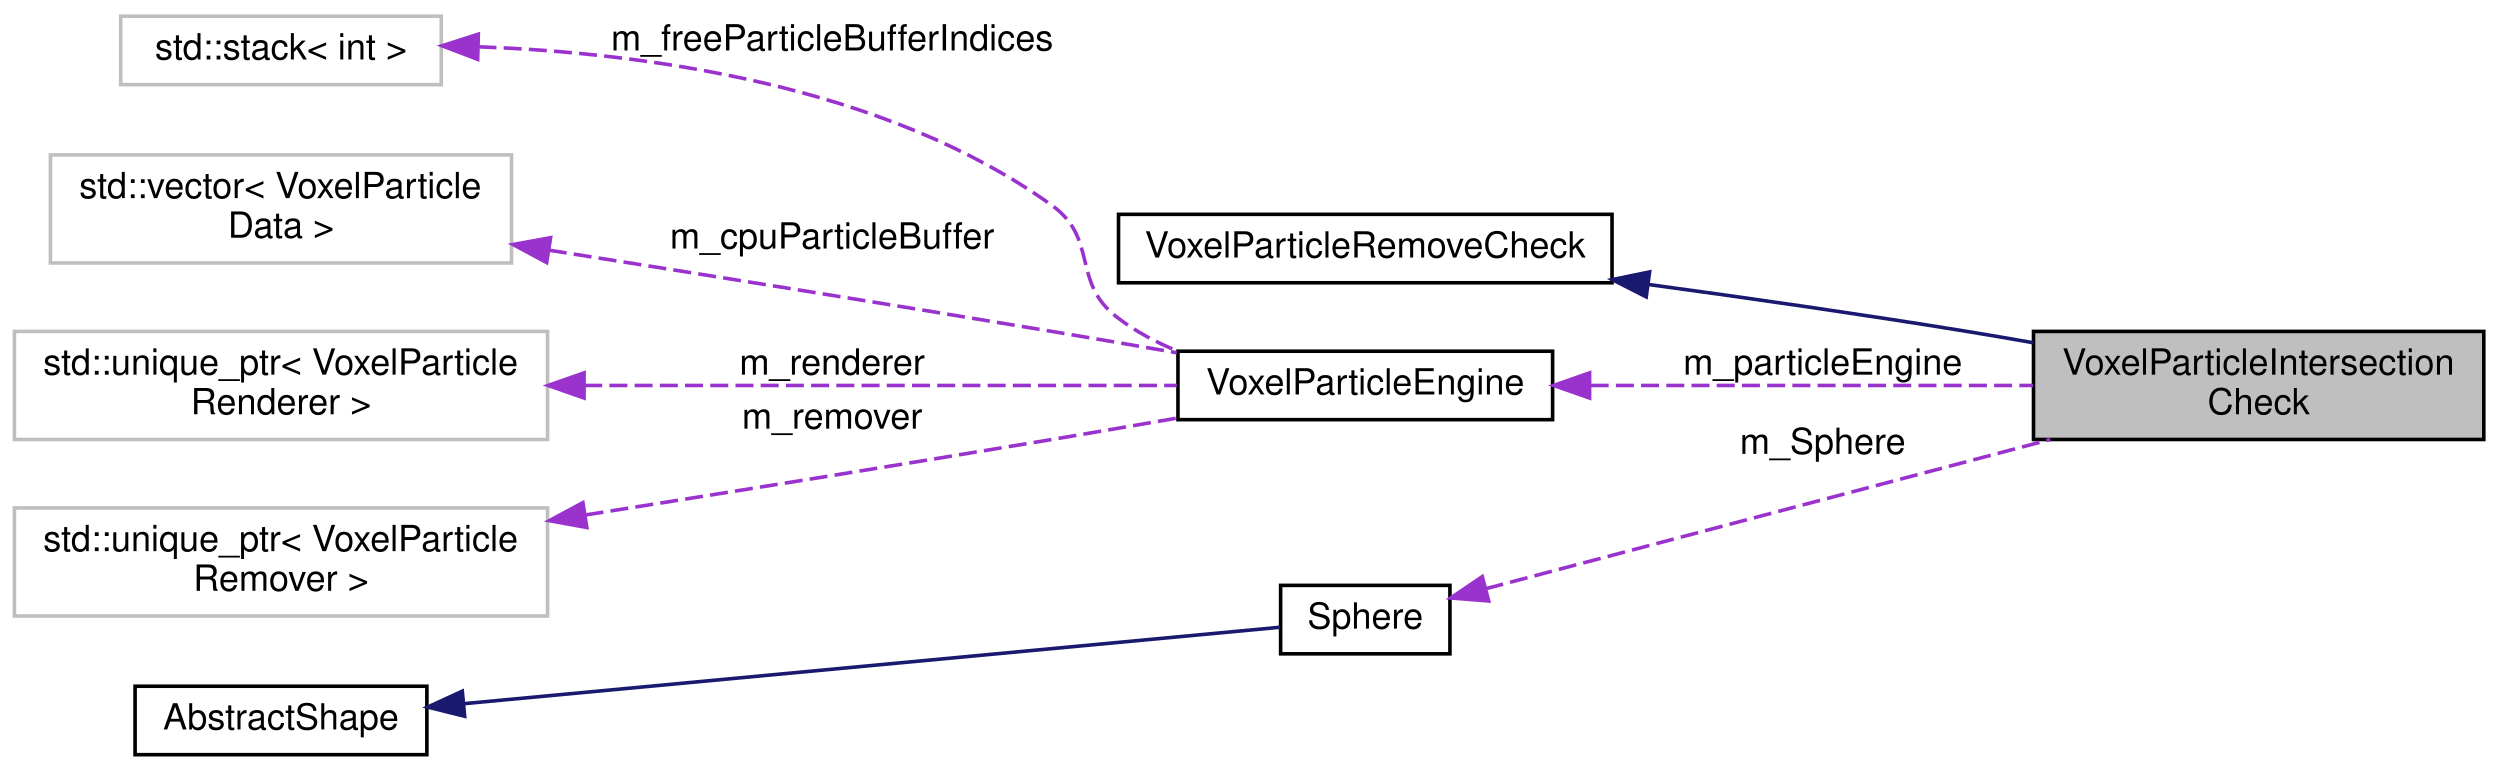
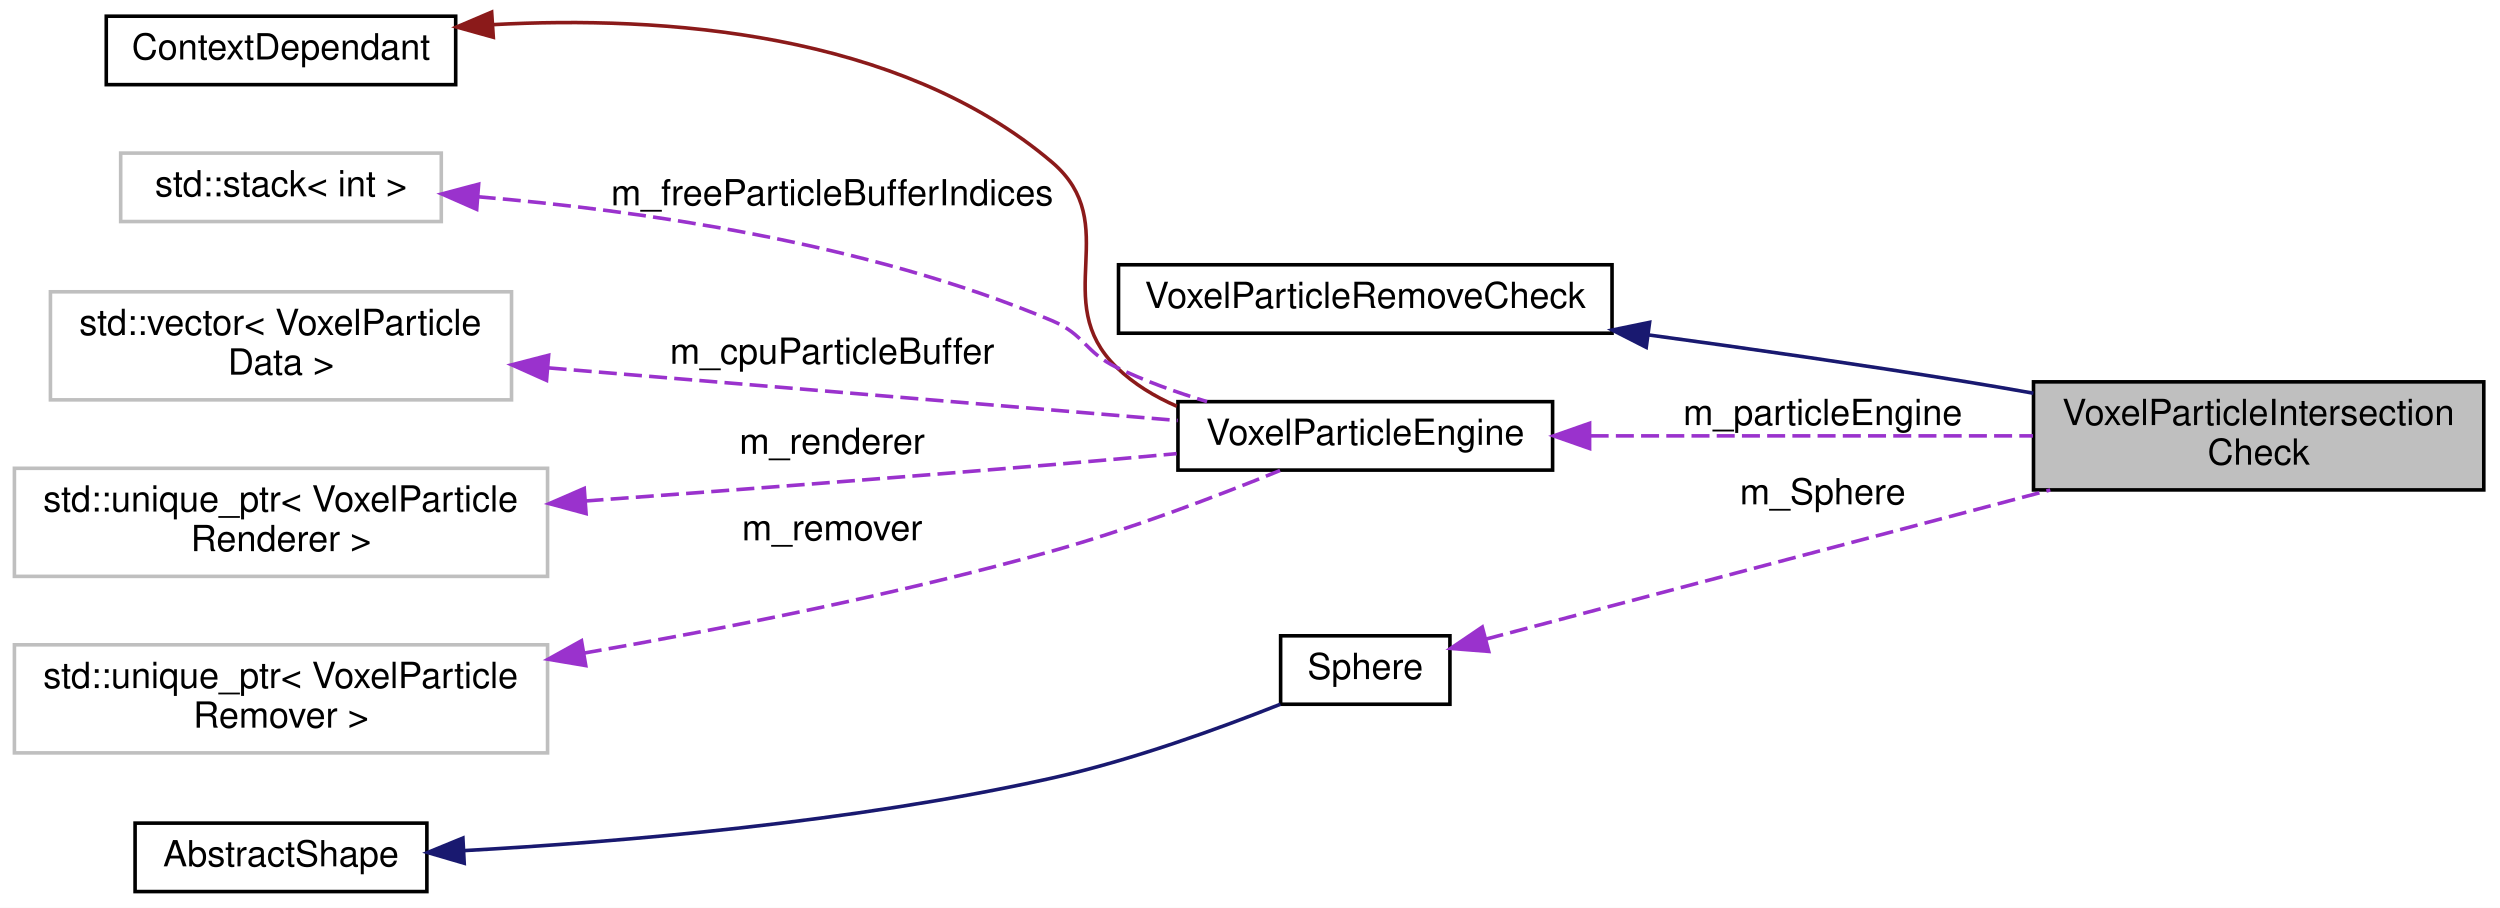
- <svg xmlns="http://www.w3.org/2000/svg" xmlns:xlink="http://www.w3.org/1999/xlink" width="694pt" height="214pt" viewBox="0.00 0.00 694.00 214.00">
-   <g id="graph0" class="graph" transform="scale(1 1) rotate(0) translate(4 210)">
-     <polygon fill="white" stroke="none" points="-4,4 -4,-210 690,-210 690,4 -4,4" />
+ <svg xmlns="http://www.w3.org/2000/svg" xmlns:xlink="http://www.w3.org/1999/xlink" width="694pt" height="252pt" viewBox="0.00 0.00 694.00 252.00">
+   <g id="graph0" class="graph" transform="scale(1 1) rotate(0) translate(4 248)">
+     <polygon fill="white" stroke="none" points="-4,4 -4,-248 690,-248 690,4 -4,4" />
    <g id="node1" class="node">
-       <polygon fill="#bfbfbf" stroke="black" points="560.5,-88 560.5,-118 685.5,-118 685.5,-88 560.5,-88" />
-       <text text-anchor="start" x="568.5" y="-106" font-family="Helvetica,sans-Serif" font-size="10.00">VoxelParticleIntersection</text>
-       <text text-anchor="middle" x="623" y="-95" font-family="Helvetica,sans-Serif" font-size="10.00">Check</text>
+       <polygon fill="#bfbfbf" stroke="black" points="560.5,-112 560.5,-142 685.5,-142 685.5,-112 560.5,-112" />
+       <text text-anchor="start" x="568.5" y="-130" font-family="Helvetica,sans-Serif" font-size="10.00">VoxelParticleIntersection</text>
+       <text text-anchor="middle" x="623" y="-119" font-family="Helvetica,sans-Serif" font-size="10.00">Check</text>
    </g>
    <g id="node2" class="node">
      <g id="a_node2">
        <a xlink:href="class_voxel_particle_remove_check.html" target="_top" xlink:title="VoxelParticleRemoveCheck">
-           <polygon fill="white" stroke="black" points="306.5,-131.5 306.5,-150.5 443.5,-150.5 443.5,-131.5 306.5,-131.5" />
-           <text text-anchor="middle" x="375" y="-138.5" font-family="Helvetica,sans-Serif" font-size="10.00">VoxelParticleRemoveCheck</text>
+           <polygon fill="white" stroke="black" points="306.5,-155.5 306.5,-174.5 443.5,-174.5 443.5,-155.5 306.5,-155.5" />
+           <text text-anchor="middle" x="375" y="-162.5" font-family="Helvetica,sans-Serif" font-size="10.00">VoxelParticleRemoveCheck</text>
        </a>
      </g>
    </g>
    <g id="edge1" class="edge">
-       <path fill="none" stroke="midnightblue" d="M453.647,-131.021C481.549,-127.229 513.228,-122.688 542,-118 547.997,-117.023 554.237,-115.951 560.468,-114.843" />
-       <polygon fill="midnightblue" stroke="midnightblue" points="452.992,-127.578 443.55,-132.383 453.928,-134.515 452.992,-127.578" />
+       <path fill="none" stroke="midnightblue" d="M453.647,-155.021C481.549,-151.229 513.228,-146.688 542,-142 547.997,-141.023 554.237,-139.951 560.468,-138.843" />
+       <polygon fill="midnightblue" stroke="midnightblue" points="452.992,-151.578 443.55,-156.383 453.928,-158.515 452.992,-151.578" />
    </g>
    <g id="node3" class="node">
      <g id="a_node3">
        <a xlink:href="class_voxel_particle_engine.html" target="_top" xlink:title="VoxelParticleEngine">
-           <polygon fill="white" stroke="black" points="323,-93.5 323,-112.5 427,-112.5 427,-93.5 323,-93.5" />
-           <text text-anchor="middle" x="375" y="-100.5" font-family="Helvetica,sans-Serif" font-size="10.00">VoxelParticleEngine</text>
+           <polygon fill="white" stroke="black" points="323,-117.5 323,-136.5 427,-136.5 427,-117.5 323,-117.5" />
+           <text text-anchor="middle" x="375" y="-124.5" font-family="Helvetica,sans-Serif" font-size="10.00">VoxelParticleEngine</text>
        </a>
      </g>
    </g>
    <g id="edge2" class="edge">
-       <path fill="none" stroke="#9a32cd" stroke-dasharray="5,2" d="M437.56,-103C475.064,-103 522.824,-103 560.346,-103" />
-       <polygon fill="#9a32cd" stroke="#9a32cd" points="437.27,-99.5 427.27,-103 437.27,-106.5 437.27,-99.5" />
-       <text text-anchor="middle" x="502" y="-106" font-family="Helvetica,sans-Serif" font-size="10.00"> m_particleEngine</text>
+       <path fill="none" stroke="#9a32cd" stroke-dasharray="5,2" d="M437.56,-127C475.064,-127 522.824,-127 560.346,-127" />
+       <polygon fill="#9a32cd" stroke="#9a32cd" points="437.27,-123.5 427.27,-127 437.27,-130.5 437.27,-123.5" />
+       <text text-anchor="middle" x="502" y="-130" font-family="Helvetica,sans-Serif" font-size="10.00"> m_particleEngine</text>
    </g>
    <g id="node4" class="node">
+       <g id="a_node4">
+         <a xlink:href="class_context_dependant.html" target="_top" xlink:title="ContextDependant">
+           <polygon fill="white" stroke="black" points="25.5,-224.5 25.5,-243.5 122.5,-243.5 122.5,-224.5 25.5,-224.5" />
+           <text text-anchor="middle" x="74" y="-231.5" font-family="Helvetica,sans-Serif" font-size="10.00">ContextDependant</text>
+         </a>
+       </g>
+     </g>
+     <g id="edge3" class="edge">
+       <path fill="none" stroke="#8b1a1a" d="M132.796,-241.158C179.924,-243.686 245.433,-239.198 288,-203 308.238,-185.79 286.903,-164.469 306,-146 310.758,-141.398 316.534,-137.893 322.688,-135.225" />
+       <polygon fill="#8b1a1a" stroke="#8b1a1a" points="132.943,-237.66 122.735,-240.498 132.484,-244.645 132.943,-237.66" />
+     </g>
+     <g id="node5" class="node">
      <polygon fill="white" stroke="#bfbfbf" points="29.5,-186.5 29.5,-205.5 118.5,-205.5 118.5,-186.5 29.5,-186.5" />
      <text text-anchor="middle" x="74" y="-193.5" font-family="Helvetica,sans-Serif" font-size="10.00">std::stack&lt; int &gt;</text>
    </g>
-     <g id="edge3" class="edge">
-       <path fill="none" stroke="#9a32cd" stroke-dasharray="5,2" d="M128.82,-197.018C175.04,-195.305 241.395,-186.41 288,-153 300.948,-143.718 293.4,-131.75 306,-122 311.041,-118.099 316.84,-114.999 322.88,-112.535" />
-       <polygon fill="#9a32cd" stroke="#9a32cd" points="128.598,-193.522 118.696,-197.291 128.786,-200.52 128.598,-193.522" />
-       <text text-anchor="middle" x="227" y="-196" font-family="Helvetica,sans-Serif" font-size="10.00"> m_freeParticleBufferIndices</text>
+     <g id="edge4" class="edge">
+       <path fill="none" stroke="#9a32cd" stroke-dasharray="5,2" d="M128.604,-193.384C172.847,-189.673 236.497,-180.699 288,-159 297.094,-155.169 297.11,-150.283 306,-146 313.84,-142.223 322.562,-139.079 331.074,-136.508" />
+       <polygon fill="#9a32cd" stroke="#9a32cd" points="128.332,-189.895 118.633,-194.159 128.874,-196.874 128.332,-189.895" />
+       <text text-anchor="middle" x="227" y="-191" font-family="Helvetica,sans-Serif" font-size="10.00"> m_freeParticleBufferIndices</text>
    </g>
-     <g id="node5" class="node">
+     <g id="node6" class="node">
      <polygon fill="white" stroke="#bfbfbf" points="10,-137 10,-167 138,-167 138,-137 10,-137" />
      <text text-anchor="start" x="18" y="-155" font-family="Helvetica,sans-Serif" font-size="10.00">std::vector&lt; VoxelParticle</text>
      <text text-anchor="middle" x="74" y="-144" font-family="Helvetica,sans-Serif" font-size="10.00">Data &gt;</text>
    </g>
-     <g id="edge4" class="edge">
-       <path fill="none" stroke="#9a32cd" stroke-dasharray="5,2" d="M148.345,-140.559C189.433,-134.083 241.594,-125.75 288,-118 299.212,-116.128 311.235,-114.065 322.633,-112.084" />
-       <polygon fill="#9a32cd" stroke="#9a32cd" points="147.75,-137.109 138.416,-142.122 148.839,-144.024 147.75,-137.109" />
-       <text text-anchor="middle" x="227" y="-141" font-family="Helvetica,sans-Serif" font-size="10.00"> m_cpuParticleBuffer</text>
+     <g id="edge5" class="edge">
+       <path fill="none" stroke="#9a32cd" stroke-dasharray="5,2" d="M148.285,-145.872C202.482,-141.341 274.921,-135.284 322.951,-131.268" />
+       <polygon fill="#9a32cd" stroke="#9a32cd" points="147.718,-142.408 138.045,-146.729 148.302,-149.383 147.718,-142.408" />
+       <text text-anchor="middle" x="227" y="-147" font-family="Helvetica,sans-Serif" font-size="10.00"> m_cpuParticleBuffer</text>
    </g>
-     <g id="node6" class="node">
+     <g id="node7" class="node">
      <polygon fill="white" stroke="#bfbfbf" points="0,-88 0,-118 148,-118 148,-88 0,-88" />
      <text text-anchor="start" x="8" y="-106" font-family="Helvetica,sans-Serif" font-size="10.00">std::unique_ptr&lt; VoxelParticle</text>
      <text text-anchor="middle" x="74" y="-95" font-family="Helvetica,sans-Serif" font-size="10.00">Renderer &gt;</text>
    </g>
-     <g id="edge5" class="edge">
-       <path fill="none" stroke="#9a32cd" stroke-dasharray="5,2" d="M158.164,-103C210.931,-103 277.527,-103 322.689,-103" />
-       <polygon fill="#9a32cd" stroke="#9a32cd" points="158.144,-99.5 148.144,-103 158.144,-106.5 158.144,-99.5" />
-       <text text-anchor="middle" x="227" y="-106" font-family="Helvetica,sans-Serif" font-size="10.00"> m_renderer</text>
+     <g id="edge6" class="edge">
+       <path fill="none" stroke="#9a32cd" stroke-dasharray="5,2" d="M158.534,-108.93C197.835,-111.808 245.338,-115.414 288,-119 299.207,-119.942 311.228,-121.019 322.626,-122.07" />
+       <polygon fill="#9a32cd" stroke="#9a32cd" points="158.694,-105.432 148.466,-108.195 158.185,-112.414 158.694,-105.432" />
+       <text text-anchor="middle" x="227" y="-122" font-family="Helvetica,sans-Serif" font-size="10.00"> m_renderer</text>
    </g>
-     <g id="node7" class="node">
+     <g id="node8" class="node">
      <polygon fill="white" stroke="#bfbfbf" points="0,-39 0,-69 148,-69 148,-39 0,-39" />
      <text text-anchor="start" x="8" y="-57" font-family="Helvetica,sans-Serif" font-size="10.00">std::unique_ptr&lt; VoxelParticle</text>
      <text text-anchor="middle" x="74" y="-46" font-family="Helvetica,sans-Serif" font-size="10.00">Remover &gt;</text>
    </g>
-     <g id="edge6" class="edge">
-       <path fill="none" stroke="#9a32cd" stroke-dasharray="5,2" d="M158.552,-67.052C197.857,-73.265 245.358,-80.878 288,-88 299.212,-89.873 311.235,-91.935 322.633,-93.916" />
-       <polygon fill="#9a32cd" stroke="#9a32cd" points="158.906,-63.565 148.483,-65.463 157.815,-70.479 158.906,-63.565" />
-       <text text-anchor="middle" x="227" y="-91" font-family="Helvetica,sans-Serif" font-size="10.00"> m_remover</text>
+     <g id="edge7" class="edge">
+       <path fill="none" stroke="#9a32cd" stroke-dasharray="5,2" d="M158.062,-66.69C197.752,-73.59 245.713,-83.151 288,-95 309.936,-101.146 334.2,-110.411 351.346,-117.392" />
+       <polygon fill="#9a32cd" stroke="#9a32cd" points="158.605,-63.232 148.158,-64.993 157.423,-70.132 158.605,-63.232" />
+       <text text-anchor="middle" x="227" y="-98" font-family="Helvetica,sans-Serif" font-size="10.00"> m_remover</text>
    </g>
-     <g id="node8" class="node">
-       <g id="a_node8">
+     <g id="node9" class="node">
+       <g id="a_node9">
        <a xlink:href="class_sphere.html" target="_top" xlink:title="Sphere">
-           <polygon fill="white" stroke="black" points="351.5,-28.5 351.5,-47.5 398.5,-47.5 398.5,-28.5 351.5,-28.5" />
-           <text text-anchor="middle" x="375" y="-35.5" font-family="Helvetica,sans-Serif" font-size="10.00">Sphere</text>
+           <polygon fill="white" stroke="black" points="351.5,-52.5 351.5,-71.5 398.5,-71.5 398.5,-52.5 351.5,-52.5" />
+           <text text-anchor="middle" x="375" y="-59.5" font-family="Helvetica,sans-Serif" font-size="10.00">Sphere</text>
        </a>
      </g>
    </g>
-     <g id="edge7" class="edge">
-       <path fill="none" stroke="#9a32cd" stroke-dasharray="5,2" d="M408.427,-46.568C448.263,-57.094 516.53,-75.132 565.157,-87.981" />
-       <polygon fill="#9a32cd" stroke="#9a32cd" points="409.264,-43.169 398.702,-43.998 407.476,-49.937 409.264,-43.169" />
-       <text text-anchor="middle" x="502" y="-84" font-family="Helvetica,sans-Serif" font-size="10.00"> m_Sphere</text>
+     <g id="edge8" class="edge">
+       <path fill="none" stroke="#9a32cd" stroke-dasharray="5,2" d="M408.427,-70.568C448.263,-81.094 516.53,-99.132 565.157,-111.981" />
+       <polygon fill="#9a32cd" stroke="#9a32cd" points="409.264,-67.169 398.702,-67.999 407.476,-73.937 409.264,-67.169" />
+       <text text-anchor="middle" x="502" y="-108" font-family="Helvetica,sans-Serif" font-size="10.00"> m_Sphere</text>
    </g>
-     <g id="node9" class="node">
-       <g id="a_node9">
+     <g id="node10" class="node">
+       <g id="a_node10">
        <a xlink:href="class_abstract_shape.html" target="_top" xlink:title="AbstractShape">
          <polygon fill="white" stroke="black" points="33.5,-0.5 33.5,-19.5 114.5,-19.5 114.5,-0.5 33.5,-0.5" />
          <text text-anchor="middle" x="74" y="-7.5" font-family="Helvetica,sans-Serif" font-size="10.00">AbstractShape</text>
        </a>
      </g>
    </g>
-     <g id="edge8" class="edge">
-       <path fill="none" stroke="midnightblue" d="M124.824,-14.666C190.505,-20.817 303.333,-31.382 351.327,-35.877" />
-       <polygon fill="midnightblue" stroke="midnightblue" points="124.988,-11.166 114.705,-13.718 124.335,-18.135 124.988,-11.166" />
+     <g id="edge9" class="edge">
+       <path fill="none" stroke="midnightblue" d="M124.738,-11.865C168.243,-14.269 232.908,-19.722 288,-32 310.071,-36.919 334.319,-45.703 351.425,-52.5" />
+       <polygon fill="midnightblue" stroke="midnightblue" points="124.866,-8.367 114.698,-11.343 124.503,-15.357 124.866,-8.367" />
    </g>
  </g>
</svg>
